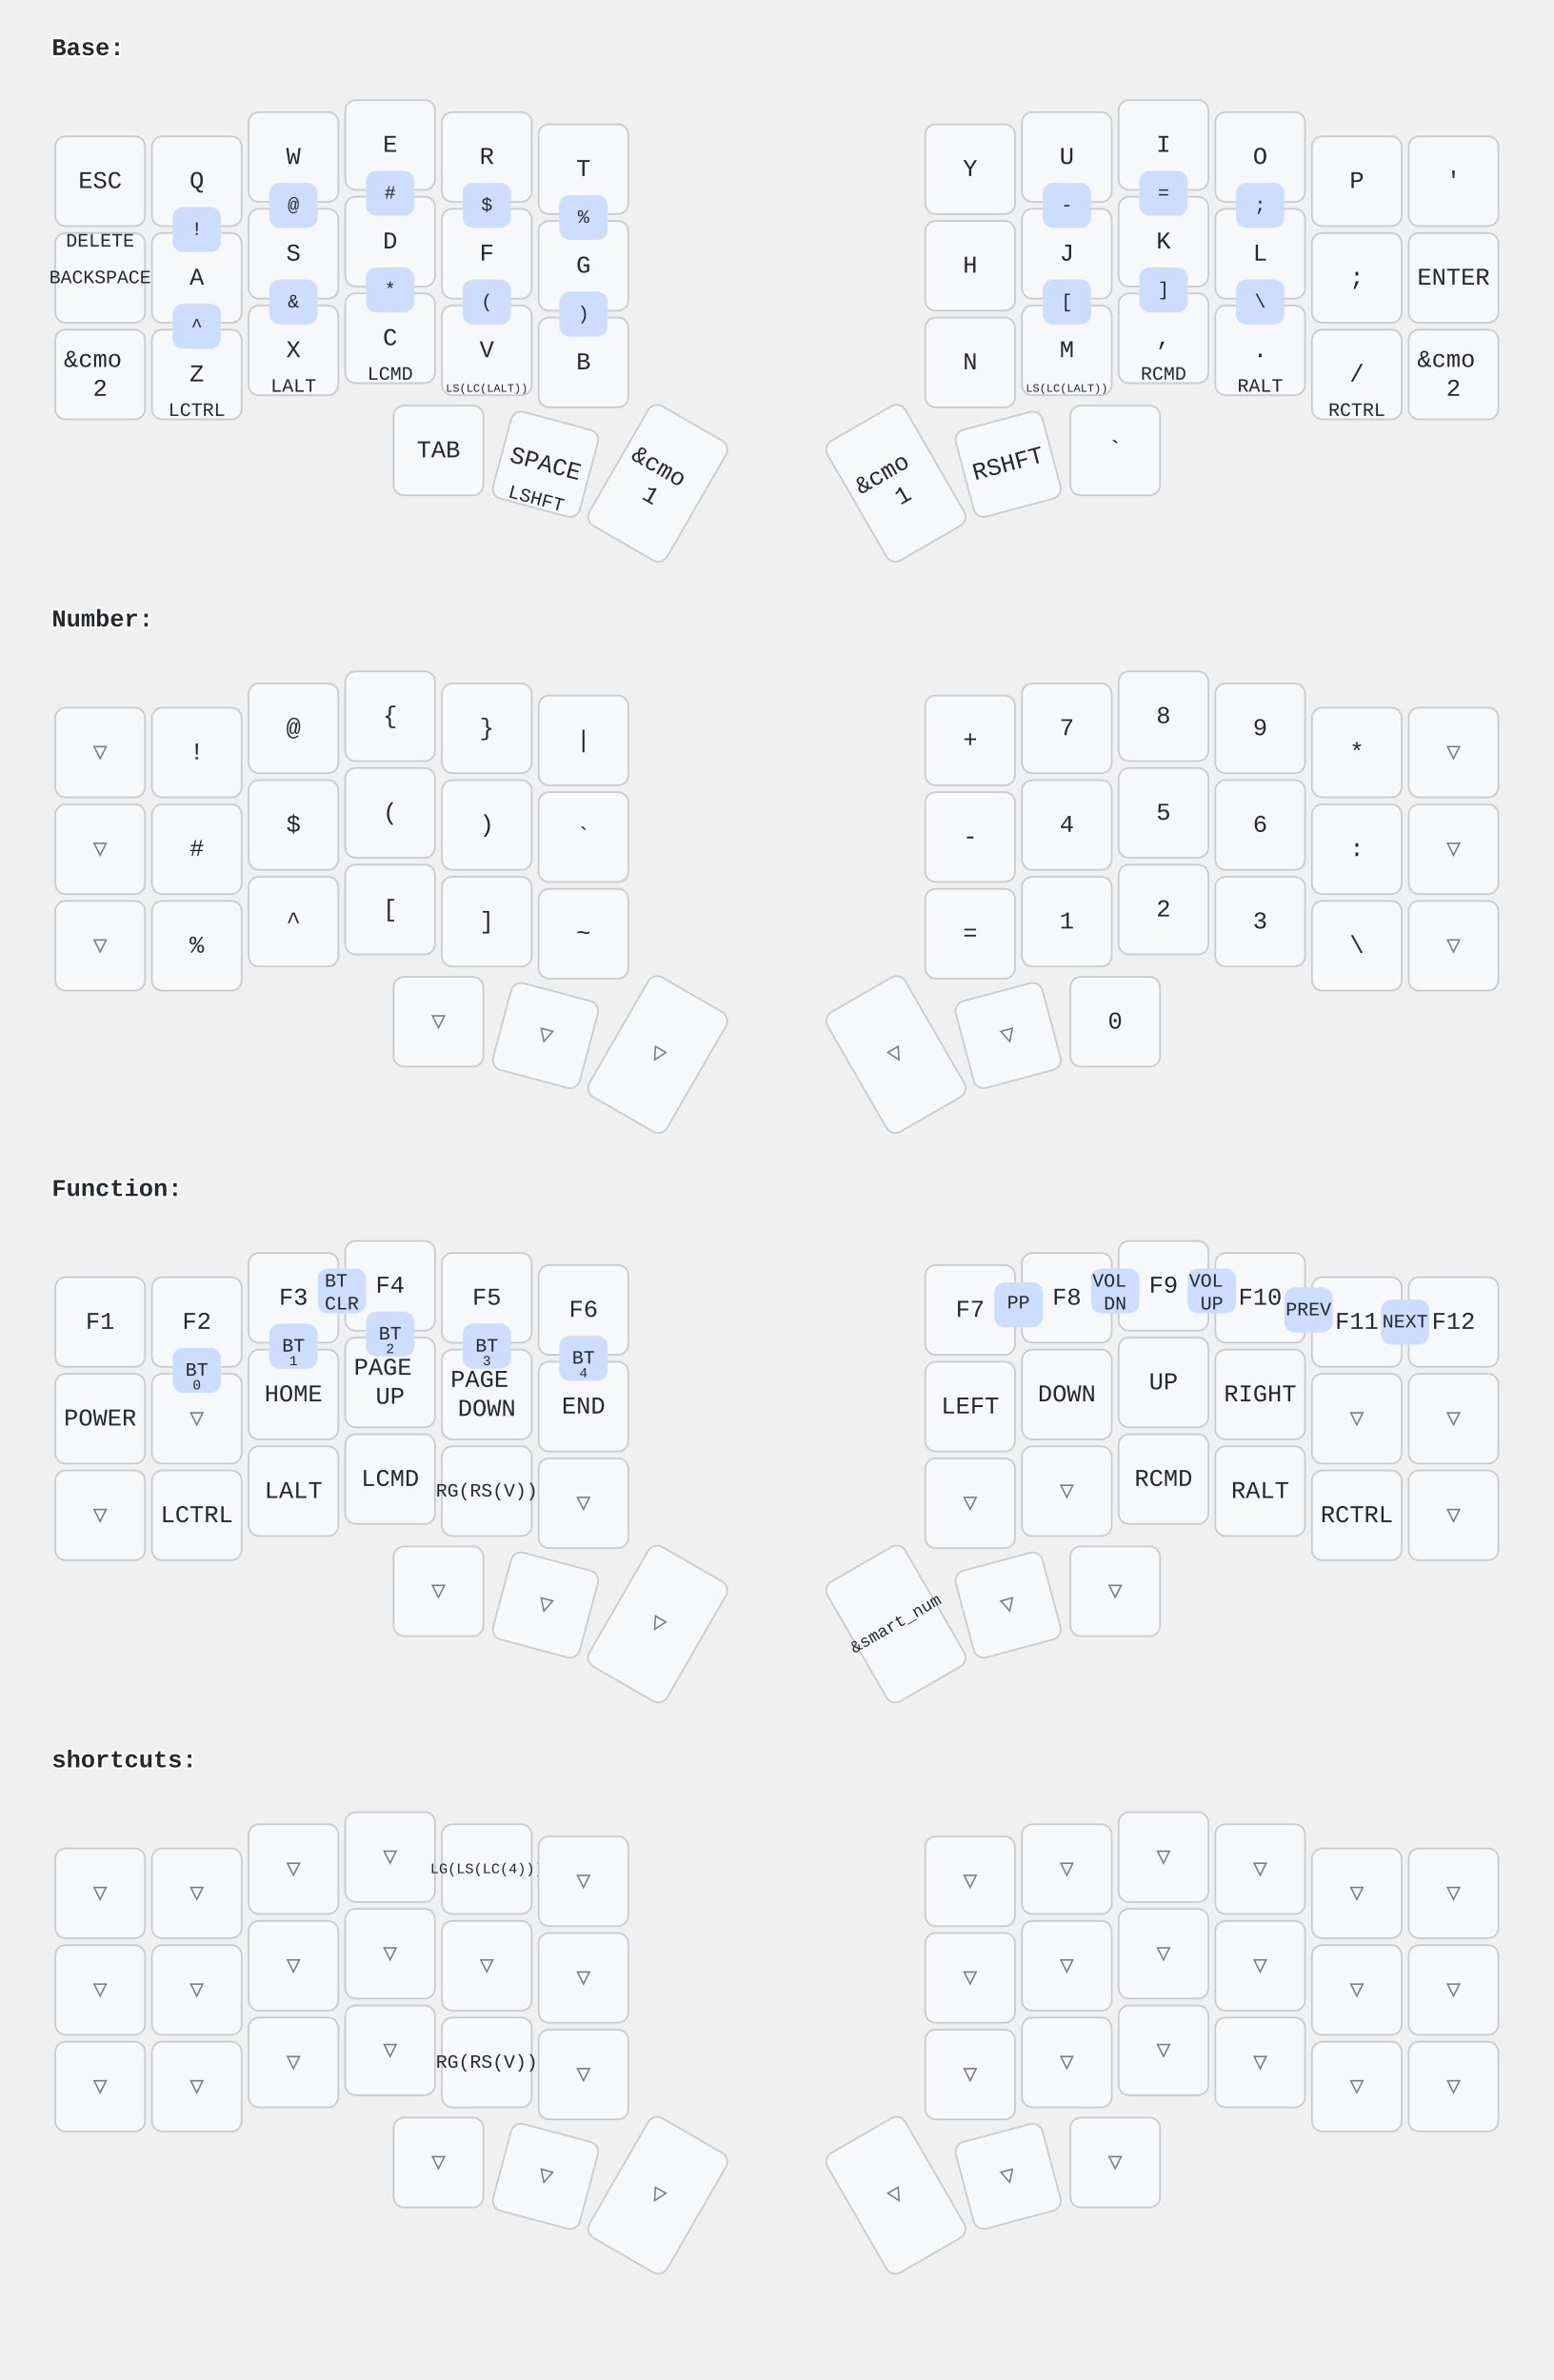
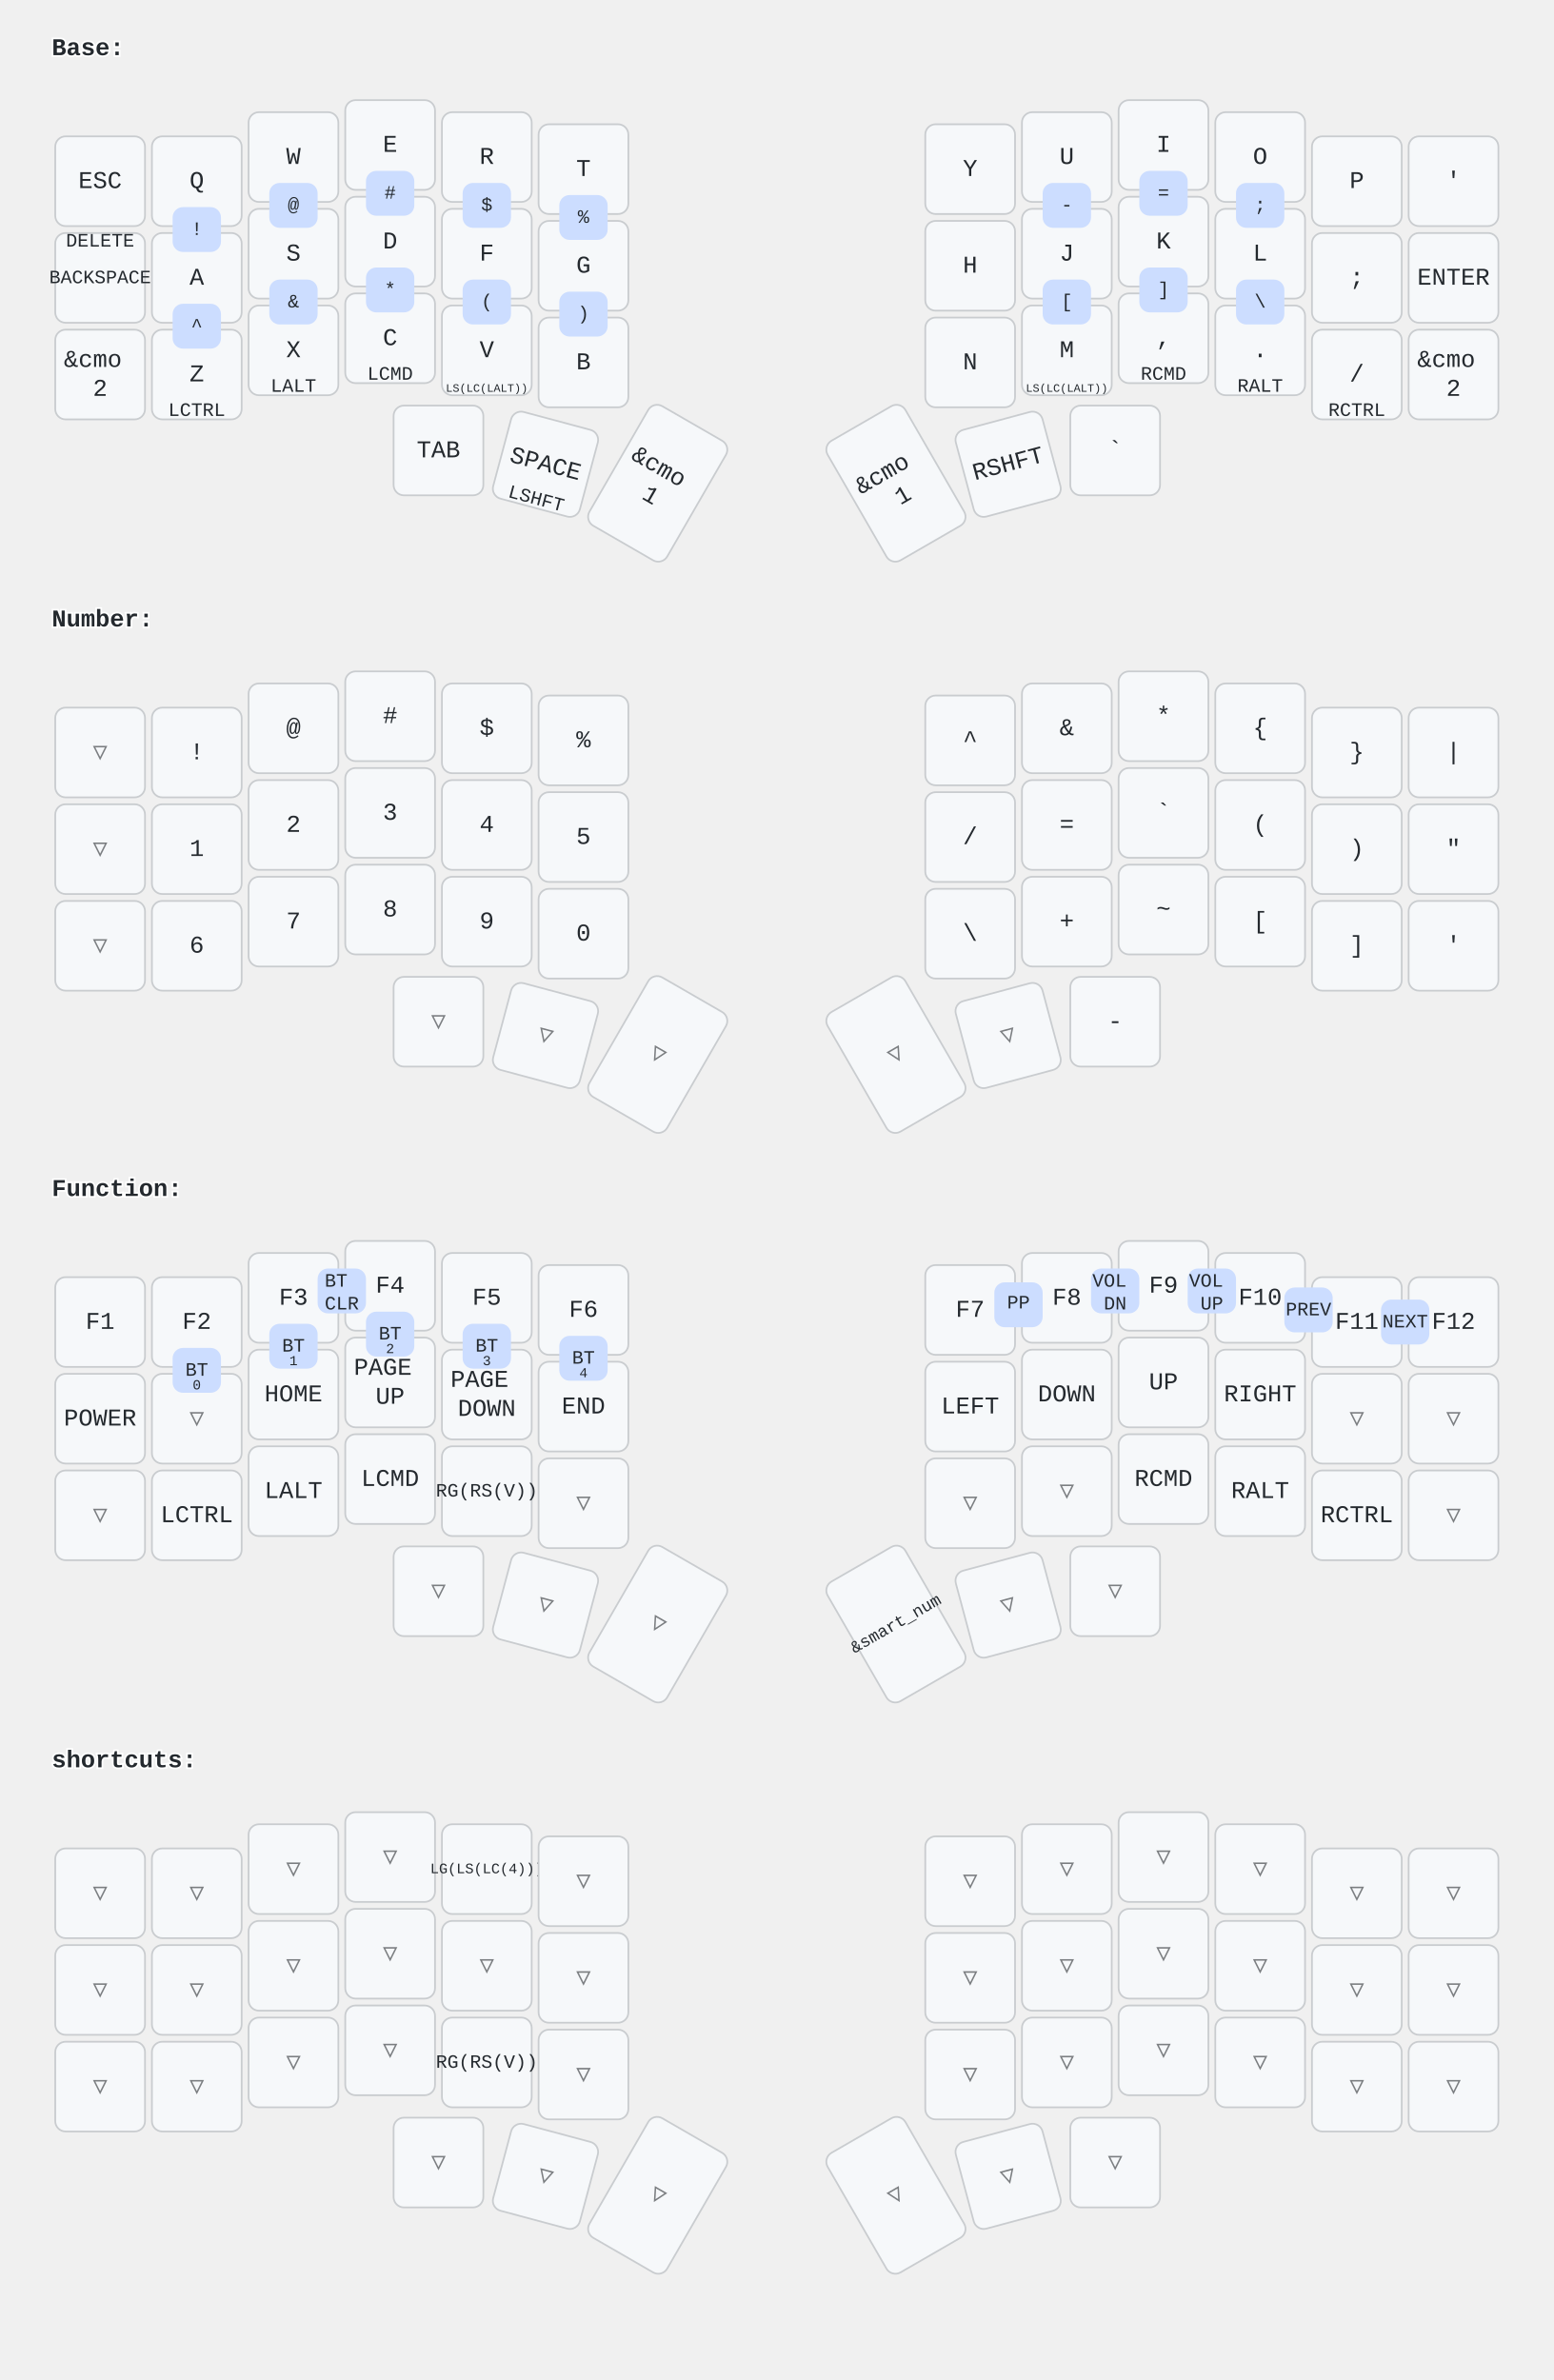
<svg xmlns="http://www.w3.org/2000/svg" width="900" height="1379" viewBox="0 0 900 1379" class="keymap">
  <style>/* inherit to force styles through use tags */
svg path {
    fill: inherit;
}

/* font and background color specifications */
svg.keymap {
    font-family: SFMono-Regular,Consolas,Liberation Mono,Menlo,monospace;
    font-size: 14px;
    font-kerning: normal;
    text-rendering: optimizeLegibility;
    fill: #24292e;
}

/* default key styling */
rect.key {
    fill: #f6f8fa;
    stroke: #c9cccf;
    stroke-width: 1;
}

/* default key side styling, only used is draw_key_sides is set */
rect.side {
    filter: brightness(90%);
}

/* color accent for combo boxes */
rect.combo, rect.combo-separate {
    fill: #cdf;
}

/* color accent for held keys */
rect.held, rect.combo.held {
    fill: #fdd;
}

/* color accent for ghost (optional) keys */
rect.ghost, rect.combo.ghost {
    stroke-dasharray: 4, 4;
    stroke-width: 2;
}

text {
    text-anchor: middle;
    dominant-baseline: middle;
}

/* styling for layer labels */
text.label {
    font-weight: bold;
    text-anchor: start;
    stroke: white;
    stroke-width: 2;
    paint-order: stroke;
}

/* styling for combo tap, and key hold/shifted label text */
text.combo, text.hold, text.shifted {
    font-size: 11px;
}

text.hold {
    text-anchor: middle;
    dominant-baseline: auto;
}

text.shifted {
    text-anchor: middle;
    dominant-baseline: hanging;
}

/* styling for hold/shifted label text in combo box */
text.combo.hold, text.combo.shifted {
    font-size: 8px;
}

/* lighter symbol for transparent keys */
text.trans {
    fill: #7b7e81;
}

/* styling for combo dendrons */
path.combo {
    stroke-width: 1;
    stroke: gray;
    fill: none;
}

/* Start Tabler Icons Cleanup */
/* cannot use height/width with glyphs */
.icon-tabler &gt; path {
    fill: inherit;
    stroke: inherit;
    stroke-width: 2;
}
/* hide tabler's default box */
.icon-tabler &gt; path[stroke="none"][fill="none"] {
    visibility: hidden;
}
/* End Tabler Icons Cleanup */
</style>
  <g transform="translate(30, 0)" class="layer-Base">
    <text x="0" y="28" class="label">Base:</text>
    <g transform="translate(0, 56)">
      <g transform="translate(28, 49)" class="key keypos-0">
        <rect rx="6" ry="6" x="-26" y="-26" width="52" height="52" class="key" />
        <text x="0" y="0" class="key tap">ESC</text>
      </g>
      <g transform="translate(84, 49)" class="key keypos-1">
        <rect rx="6" ry="6" x="-26" y="-26" width="52" height="52" class="key" />
        <text x="0" y="0" class="key tap">Q</text>
      </g>
      <g transform="translate(140, 35)" class="key keypos-2">
        <rect rx="6" ry="6" x="-26" y="-26" width="52" height="52" class="key" />
        <text x="0" y="0" class="key tap">W</text>
      </g>
      <g transform="translate(196, 28)" class="key keypos-3">
        <rect rx="6" ry="6" x="-26" y="-26" width="52" height="52" class="key" />
        <text x="0" y="0" class="key tap">E</text>
      </g>
      <g transform="translate(252, 35)" class="key keypos-4">
        <rect rx="6" ry="6" x="-26" y="-26" width="52" height="52" class="key" />
        <text x="0" y="0" class="key tap">R</text>
      </g>
      <g transform="translate(308, 42)" class="key keypos-5">
        <rect rx="6" ry="6" x="-26" y="-26" width="52" height="52" class="key" />
        <text x="0" y="0" class="key tap">T</text>
      </g>
      <g transform="translate(532, 42)" class="key keypos-6">
        <rect rx="6" ry="6" x="-26" y="-26" width="52" height="52" class="key" />
        <text x="0" y="0" class="key tap">Y</text>
      </g>
      <g transform="translate(588, 35)" class="key keypos-7">
        <rect rx="6" ry="6" x="-26" y="-26" width="52" height="52" class="key" />
        <text x="0" y="0" class="key tap">U</text>
      </g>
      <g transform="translate(644, 28)" class="key keypos-8">
        <rect rx="6" ry="6" x="-26" y="-26" width="52" height="52" class="key" />
        <text x="0" y="0" class="key tap">I</text>
      </g>
      <g transform="translate(700, 35)" class="key keypos-9">
        <rect rx="6" ry="6" x="-26" y="-26" width="52" height="52" class="key" />
        <text x="0" y="0" class="key tap">O</text>
      </g>
      <g transform="translate(756, 49)" class="key keypos-10">
        <rect rx="6" ry="6" x="-26" y="-26" width="52" height="52" class="key" />
        <text x="0" y="0" class="key tap">P</text>
      </g>
      <g transform="translate(812, 49)" class="key keypos-11">
        <rect rx="6" ry="6" x="-26" y="-26" width="52" height="52" class="key" />
        <text x="0" y="0" class="key tap">'</text>
      </g>
      <g transform="translate(28, 105)" class="key keypos-12">
        <rect rx="6" ry="6" x="-26" y="-26" width="52" height="52" class="key" />
        <text x="0" y="0" class="key tap">
          <tspan style="font-size: 78%">BACKSPACE</tspan>
        </text>
        <text x="0" y="-24" class="key shifted">DELETE</text>
      </g>
      <g transform="translate(84, 105)" class="key keypos-13">
        <rect rx="6" ry="6" x="-26" y="-26" width="52" height="52" class="key" />
        <text x="0" y="0" class="key tap">A</text>
      </g>
      <g transform="translate(140, 91)" class="key keypos-14">
        <rect rx="6" ry="6" x="-26" y="-26" width="52" height="52" class="key" />
        <text x="0" y="0" class="key tap">S</text>
      </g>
      <g transform="translate(196, 84)" class="key keypos-15">
        <rect rx="6" ry="6" x="-26" y="-26" width="52" height="52" class="key" />
        <text x="0" y="0" class="key tap">D</text>
      </g>
      <g transform="translate(252, 91)" class="key keypos-16">
        <rect rx="6" ry="6" x="-26" y="-26" width="52" height="52" class="key" />
        <text x="0" y="0" class="key tap">F</text>
      </g>
      <g transform="translate(308, 98)" class="key keypos-17">
        <rect rx="6" ry="6" x="-26" y="-26" width="52" height="52" class="key" />
        <text x="0" y="0" class="key tap">G</text>
      </g>
      <g transform="translate(532, 98)" class="key keypos-18">
        <rect rx="6" ry="6" x="-26" y="-26" width="52" height="52" class="key" />
        <text x="0" y="0" class="key tap">H</text>
      </g>
      <g transform="translate(588, 91)" class="key keypos-19">
        <rect rx="6" ry="6" x="-26" y="-26" width="52" height="52" class="key" />
        <text x="0" y="0" class="key tap">J</text>
      </g>
      <g transform="translate(644, 84)" class="key keypos-20">
        <rect rx="6" ry="6" x="-26" y="-26" width="52" height="52" class="key" />
        <text x="0" y="0" class="key tap">K</text>
      </g>
      <g transform="translate(700, 91)" class="key keypos-21">
        <rect rx="6" ry="6" x="-26" y="-26" width="52" height="52" class="key" />
        <text x="0" y="0" class="key tap">L</text>
      </g>
      <g transform="translate(756, 105)" class="key keypos-22">
        <rect rx="6" ry="6" x="-26" y="-26" width="52" height="52" class="key" />
        <text x="0" y="0" class="key tap">;</text>
      </g>
      <g transform="translate(812, 105)" class="key keypos-23">
        <rect rx="6" ry="6" x="-26" y="-26" width="52" height="52" class="key" />
        <text x="0" y="0" class="key tap">ENTER</text>
      </g>
      <g transform="translate(28, 161)" class="key keypos-24">
        <rect rx="6" ry="6" x="-26" y="-26" width="52" height="52" class="key" />
        <text x="0" y="0" class="key tap">
          <tspan x="0" dy="-0.6em">&amp;cmo</tspan>
          <tspan x="0" dy="1.2em">2</tspan>
        </text>
      </g>
      <g transform="translate(84, 161)" class="key keypos-25">
        <rect rx="6" ry="6" x="-26" y="-26" width="52" height="52" class="key" />
        <text x="0" y="0" class="key tap">Z</text>
        <text x="0" y="24" class="key hold">LCTRL</text>
      </g>
      <g transform="translate(140, 147)" class="key keypos-26">
        <rect rx="6" ry="6" x="-26" y="-26" width="52" height="52" class="key" />
        <text x="0" y="0" class="key tap">X</text>
        <text x="0" y="24" class="key hold">LALT</text>
      </g>
      <g transform="translate(196, 140)" class="key keypos-27">
        <rect rx="6" ry="6" x="-26" y="-26" width="52" height="52" class="key" />
        <text x="0" y="0" class="key tap">C</text>
        <text x="0" y="24" class="key hold">LCMD</text>
      </g>
      <g transform="translate(252, 147)" class="key keypos-28">
        <rect rx="6" ry="6" x="-26" y="-26" width="52" height="52" class="key" />
        <text x="0" y="0" class="key tap">V</text>
        <text x="0" y="24" class="key hold">
          <tspan style="font-size: 60%">LS(LC(LALT))</tspan>
        </text>
      </g>
      <g transform="translate(308, 154)" class="key keypos-29">
        <rect rx="6" ry="6" x="-26" y="-26" width="52" height="52" class="key" />
        <text x="0" y="0" class="key tap">B</text>
      </g>
      <g transform="translate(532, 154)" class="key keypos-30">
        <rect rx="6" ry="6" x="-26" y="-26" width="52" height="52" class="key" />
        <text x="0" y="0" class="key tap">N</text>
      </g>
      <g transform="translate(588, 147)" class="key keypos-31">
        <rect rx="6" ry="6" x="-26" y="-26" width="52" height="52" class="key" />
        <text x="0" y="0" class="key tap">M</text>
        <text x="0" y="24" class="key hold">
          <tspan style="font-size: 60%">LS(LC(LALT))</tspan>
        </text>
      </g>
      <g transform="translate(644, 140)" class="key keypos-32">
        <rect rx="6" ry="6" x="-26" y="-26" width="52" height="52" class="key" />
        <text x="0" y="0" class="key tap">,</text>
        <text x="0" y="24" class="key hold">RCMD</text>
      </g>
      <g transform="translate(700, 147)" class="key keypos-33">
        <rect rx="6" ry="6" x="-26" y="-26" width="52" height="52" class="key" />
        <text x="0" y="0" class="key tap">.</text>
        <text x="0" y="24" class="key hold">RALT</text>
      </g>
      <g transform="translate(756, 161)" class="key keypos-34">
        <rect rx="6" ry="6" x="-26" y="-26" width="52" height="52" class="key" />
        <text x="0" y="0" class="key tap">/</text>
        <text x="0" y="24" class="key hold">RCTRL</text>
      </g>
      <g transform="translate(812, 161)" class="key keypos-35">
        <rect rx="6" ry="6" x="-26" y="-26" width="52" height="52" class="key" />
        <text x="0" y="0" class="key tap">
          <tspan x="0" dy="-0.6em">&amp;cmo</tspan>
          <tspan x="0" dy="1.2em">2</tspan>
        </text>
      </g>
      <g transform="translate(224, 205)" class="key keypos-36">
        <rect rx="6" ry="6" x="-26" y="-26" width="52" height="52" class="key" />
        <text x="0" y="0" class="key tap">TAB</text>
      </g>
      <g transform="translate(286, 213) rotate(15.0)" class="key keypos-37">
        <rect rx="6" ry="6" x="-26" y="-26" width="52" height="52" class="key" />
        <text x="0" y="0" class="key tap">SPACE</text>
        <text x="0" y="24" class="key hold">LSHFT</text>
      </g>
      <g transform="translate(351, 224) rotate(30.0)" class="key keypos-38">
        <rect rx="6" ry="6" x="-26" y="-40" width="52" height="80" class="key" />
        <text x="0" y="0" class="key tap">
          <tspan x="0" dy="-0.6em">&amp;cmo</tspan>
          <tspan x="0" dy="1.2em">1</tspan>
        </text>
      </g>
      <g transform="translate(489, 224) rotate(-30.0)" class="key keypos-39">
        <rect rx="6" ry="6" x="-26" y="-40" width="52" height="80" class="key" />
        <text x="0" y="0" class="key tap">
          <tspan x="0" dy="-0.6em">&amp;cmo</tspan>
          <tspan x="0" dy="1.2em">1</tspan>
        </text>
      </g>
      <g transform="translate(554, 213) rotate(-15.0)" class="key keypos-40">
        <rect rx="6" ry="6" x="-26" y="-26" width="52" height="52" class="key" />
        <text x="0" y="0" class="key tap">RSHFT</text>
      </g>
      <g transform="translate(616, 205)" class="key keypos-41">
        <rect rx="6" ry="6" x="-26" y="-26" width="52" height="52" class="key" />
        <text x="0" y="0" class="key tap">`</text>
      </g>
      <g class="combo combopos-0">
        <rect rx="6" ry="6" x="70" y="64" width="28" height="26" class="combo" />
        <text x="84" y="77" class="combo tap">!</text>
      </g>
      <g class="combo combopos-1">
        <rect rx="6" ry="6" x="126" y="50" width="28" height="26" class="combo" />
        <text x="140" y="63" class="combo tap">@</text>
      </g>
      <g class="combo combopos-2">
        <rect rx="6" ry="6" x="182" y="43" width="28" height="26" class="combo" />
        <text x="196" y="56" class="combo tap">#</text>
      </g>
      <g class="combo combopos-3">
        <rect rx="6" ry="6" x="238" y="50" width="28" height="26" class="combo" />
        <text x="252" y="63" class="combo tap">$</text>
      </g>
      <g class="combo combopos-4">
        <rect rx="6" ry="6" x="294" y="57" width="28" height="26" class="combo" />
        <text x="308" y="70" class="combo tap">%</text>
      </g>
      <g class="combo combopos-5">
        <rect rx="6" ry="6" x="70" y="120" width="28" height="26" class="combo" />
        <text x="84" y="133" class="combo tap">^</text>
      </g>
      <g class="combo combopos-6">
        <rect rx="6" ry="6" x="126" y="106" width="28" height="26" class="combo" />
        <text x="140" y="119" class="combo tap">&amp;</text>
      </g>
      <g class="combo combopos-7">
        <rect rx="6" ry="6" x="182" y="99" width="28" height="26" class="combo" />
        <text x="196" y="112" class="combo tap">*</text>
      </g>
      <g class="combo combopos-8">
        <rect rx="6" ry="6" x="238" y="106" width="28" height="26" class="combo" />
        <text x="252" y="119" class="combo tap">(</text>
      </g>
      <g class="combo combopos-9">
        <rect rx="6" ry="6" x="294" y="113" width="28" height="26" class="combo" />
        <text x="308" y="126" class="combo tap">)</text>
      </g>
      <g class="combo combopos-10">
        <rect rx="6" ry="6" x="574" y="50" width="28" height="26" class="combo" />
        <text x="588" y="63" class="combo tap">-</text>
      </g>
      <g class="combo combopos-11">
        <rect rx="6" ry="6" x="630" y="43" width="28" height="26" class="combo" />
        <text x="644" y="56" class="combo tap">=</text>
      </g>
      <g class="combo combopos-12">
        <rect rx="6" ry="6" x="686" y="50" width="28" height="26" class="combo" />
        <text x="700" y="63" class="combo tap">;</text>
      </g>
      <g class="combo combopos-13">
        <rect rx="6" ry="6" x="574" y="106" width="28" height="26" class="combo" />
        <text x="588" y="119" class="combo tap">[</text>
      </g>
      <g class="combo combopos-14">
        <rect rx="6" ry="6" x="630" y="99" width="28" height="26" class="combo" />
        <text x="644" y="112" class="combo tap">]</text>
      </g>
      <g class="combo combopos-15">
        <rect rx="6" ry="6" x="686" y="106" width="28" height="26" class="combo" />
        <text x="700" y="119" class="combo tap">\</text>
      </g>
    </g>
  </g>
  <g transform="translate(30, 331)" class="layer-Number">
    <text x="0" y="28" class="label">Number:</text>
    <g transform="translate(0, 56)">
      <g transform="translate(28, 49)" class="key trans keypos-0">
        <rect rx="6" ry="6" x="-26" y="-26" width="52" height="52" class="key trans" />
        <text x="0" y="0" class="key trans tap">▽</text>
      </g>
      <g transform="translate(84, 49)" class="key keypos-1">
        <rect rx="6" ry="6" x="-26" y="-26" width="52" height="52" class="key" />
        <text x="0" y="0" class="key tap">!</text>
      </g>
      <g transform="translate(140, 35)" class="key keypos-2">
        <rect rx="6" ry="6" x="-26" y="-26" width="52" height="52" class="key" />
        <text x="0" y="0" class="key tap">@</text>
      </g>
      <g transform="translate(196, 28)" class="key keypos-3">
        <rect rx="6" ry="6" x="-26" y="-26" width="52" height="52" class="key" />
+         <text x="0" y="0" class="key tap">#</text>
+       </g>
+       <g transform="translate(252, 35)" class="key keypos-4">
+         <rect rx="6" ry="6" x="-26" y="-26" width="52" height="52" class="key" />
+         <text x="0" y="0" class="key tap">$</text>
+       </g>
+       <g transform="translate(308, 42)" class="key keypos-5">
+         <rect rx="6" ry="6" x="-26" y="-26" width="52" height="52" class="key" />
+         <text x="0" y="0" class="key tap">%</text>
+       </g>
+       <g transform="translate(532, 42)" class="key keypos-6">
+         <rect rx="6" ry="6" x="-26" y="-26" width="52" height="52" class="key" />
+         <text x="0" y="0" class="key tap">^</text>
+       </g>
+       <g transform="translate(588, 35)" class="key keypos-7">
+         <rect rx="6" ry="6" x="-26" y="-26" width="52" height="52" class="key" />
+         <text x="0" y="0" class="key tap">&amp;</text>
+       </g>
+       <g transform="translate(644, 28)" class="key keypos-8">
+         <rect rx="6" ry="6" x="-26" y="-26" width="52" height="52" class="key" />
+         <text x="0" y="0" class="key tap">*</text>
+       </g>
+       <g transform="translate(700, 35)" class="key keypos-9">
+         <rect rx="6" ry="6" x="-26" y="-26" width="52" height="52" class="key" />
        <text x="0" y="0" class="key tap">{</text>
      </g>
-       <g transform="translate(252, 35)" class="key keypos-4">
+       <g transform="translate(756, 49)" class="key keypos-10">
        <rect rx="6" ry="6" x="-26" y="-26" width="52" height="52" class="key" />
        <text x="0" y="0" class="key tap">}</text>
      </g>
-       <g transform="translate(308, 42)" class="key keypos-5">
+       <g transform="translate(812, 49)" class="key keypos-11">
        <rect rx="6" ry="6" x="-26" y="-26" width="52" height="52" class="key" />
        <text x="0" y="0" class="key tap">|</text>
      </g>
-       <g transform="translate(532, 42)" class="key keypos-6">
+       <g transform="translate(28, 105)" class="key trans keypos-12">
+         <rect rx="6" ry="6" x="-26" y="-26" width="52" height="52" class="key trans" />
+         <text x="0" y="0" class="key trans tap">▽</text>
+       </g>
+       <g transform="translate(84, 105)" class="key keypos-13">
+         <rect rx="6" ry="6" x="-26" y="-26" width="52" height="52" class="key" />
+         <text x="0" y="0" class="key tap">1</text>
+       </g>
+       <g transform="translate(140, 91)" class="key keypos-14">
+         <rect rx="6" ry="6" x="-26" y="-26" width="52" height="52" class="key" />
+         <text x="0" y="0" class="key tap">2</text>
+       </g>
+       <g transform="translate(196, 84)" class="key keypos-15">
+         <rect rx="6" ry="6" x="-26" y="-26" width="52" height="52" class="key" />
+         <text x="0" y="0" class="key tap">3</text>
+       </g>
+       <g transform="translate(252, 91)" class="key keypos-16">
+         <rect rx="6" ry="6" x="-26" y="-26" width="52" height="52" class="key" />
+         <text x="0" y="0" class="key tap">4</text>
+       </g>
+       <g transform="translate(308, 98)" class="key keypos-17">
+         <rect rx="6" ry="6" x="-26" y="-26" width="52" height="52" class="key" />
+         <text x="0" y="0" class="key tap">5</text>
+       </g>
+       <g transform="translate(532, 98)" class="key keypos-18">
+         <rect rx="6" ry="6" x="-26" y="-26" width="52" height="52" class="key" />
+         <text x="0" y="0" class="key tap">/</text>
+       </g>
+       <g transform="translate(588, 91)" class="key keypos-19">
+         <rect rx="6" ry="6" x="-26" y="-26" width="52" height="52" class="key" />
+         <text x="0" y="0" class="key tap">=</text>
+       </g>
+       <g transform="translate(644, 84)" class="key keypos-20">
+         <rect rx="6" ry="6" x="-26" y="-26" width="52" height="52" class="key" />
+         <text x="0" y="0" class="key tap">`</text>
+       </g>
+       <g transform="translate(700, 91)" class="key keypos-21">
+         <rect rx="6" ry="6" x="-26" y="-26" width="52" height="52" class="key" />
+         <text x="0" y="0" class="key tap">(</text>
+       </g>
+       <g transform="translate(756, 105)" class="key keypos-22">
+         <rect rx="6" ry="6" x="-26" y="-26" width="52" height="52" class="key" />
+         <text x="0" y="0" class="key tap">)</text>
+       </g>
+       <g transform="translate(812, 105)" class="key keypos-23">
+         <rect rx="6" ry="6" x="-26" y="-26" width="52" height="52" class="key" />
+         <text x="0" y="0" class="key tap">"</text>
+       </g>
+       <g transform="translate(28, 161)" class="key trans keypos-24">
+         <rect rx="6" ry="6" x="-26" y="-26" width="52" height="52" class="key trans" />
+         <text x="0" y="0" class="key trans tap">▽</text>
+       </g>
+       <g transform="translate(84, 161)" class="key keypos-25">
+         <rect rx="6" ry="6" x="-26" y="-26" width="52" height="52" class="key" />
+         <text x="0" y="0" class="key tap">6</text>
+       </g>
+       <g transform="translate(140, 147)" class="key keypos-26">
+         <rect rx="6" ry="6" x="-26" y="-26" width="52" height="52" class="key" />
+         <text x="0" y="0" class="key tap">7</text>
+       </g>
+       <g transform="translate(196, 140)" class="key keypos-27">
+         <rect rx="6" ry="6" x="-26" y="-26" width="52" height="52" class="key" />
+         <text x="0" y="0" class="key tap">8</text>
+       </g>
+       <g transform="translate(252, 147)" class="key keypos-28">
+         <rect rx="6" ry="6" x="-26" y="-26" width="52" height="52" class="key" />
+         <text x="0" y="0" class="key tap">9</text>
+       </g>
+       <g transform="translate(308, 154)" class="key keypos-29">
+         <rect rx="6" ry="6" x="-26" y="-26" width="52" height="52" class="key" />
+         <text x="0" y="0" class="key tap">0</text>
+       </g>
+       <g transform="translate(532, 154)" class="key keypos-30">
+         <rect rx="6" ry="6" x="-26" y="-26" width="52" height="52" class="key" />
+         <text x="0" y="0" class="key tap">\</text>
+       </g>
+       <g transform="translate(588, 147)" class="key keypos-31">
        <rect rx="6" ry="6" x="-26" y="-26" width="52" height="52" class="key" />
        <text x="0" y="0" class="key tap">+</text>
      </g>
-       <g transform="translate(588, 35)" class="key keypos-7">
-         <rect rx="6" ry="6" x="-26" y="-26" width="52" height="52" class="key" />
-         <text x="0" y="0" class="key tap">7</text>
-       </g>
-       <g transform="translate(644, 28)" class="key keypos-8">
-         <rect rx="6" ry="6" x="-26" y="-26" width="52" height="52" class="key" />
-         <text x="0" y="0" class="key tap">8</text>
-       </g>
-       <g transform="translate(700, 35)" class="key keypos-9">
-         <rect rx="6" ry="6" x="-26" y="-26" width="52" height="52" class="key" />
-         <text x="0" y="0" class="key tap">9</text>
-       </g>
-       <g transform="translate(756, 49)" class="key keypos-10">
-         <rect rx="6" ry="6" x="-26" y="-26" width="52" height="52" class="key" />
-         <text x="0" y="0" class="key tap">*</text>
-       </g>
-       <g transform="translate(812, 49)" class="key trans keypos-11">
-         <rect rx="6" ry="6" x="-26" y="-26" width="52" height="52" class="key trans" />
-         <text x="0" y="0" class="key trans tap">▽</text>
-       </g>
-       <g transform="translate(28, 105)" class="key trans keypos-12">
-         <rect rx="6" ry="6" x="-26" y="-26" width="52" height="52" class="key trans" />
-         <text x="0" y="0" class="key trans tap">▽</text>
-       </g>
-       <g transform="translate(84, 105)" class="key keypos-13">
-         <rect rx="6" ry="6" x="-26" y="-26" width="52" height="52" class="key" />
-         <text x="0" y="0" class="key tap">#</text>
-       </g>
-       <g transform="translate(140, 91)" class="key keypos-14">
-         <rect rx="6" ry="6" x="-26" y="-26" width="52" height="52" class="key" />
-         <text x="0" y="0" class="key tap">$</text>
-       </g>
-       <g transform="translate(196, 84)" class="key keypos-15">
-         <rect rx="6" ry="6" x="-26" y="-26" width="52" height="52" class="key" />
-         <text x="0" y="0" class="key tap">(</text>
-       </g>
-       <g transform="translate(252, 91)" class="key keypos-16">
-         <rect rx="6" ry="6" x="-26" y="-26" width="52" height="52" class="key" />
-         <text x="0" y="0" class="key tap">)</text>
-       </g>
-       <g transform="translate(308, 98)" class="key keypos-17">
-         <rect rx="6" ry="6" x="-26" y="-26" width="52" height="52" class="key" />
-         <text x="0" y="0" class="key tap">`</text>
-       </g>
-       <g transform="translate(532, 98)" class="key keypos-18">
-         <rect rx="6" ry="6" x="-26" y="-26" width="52" height="52" class="key" />
-         <text x="0" y="0" class="key tap">-</text>
-       </g>
-       <g transform="translate(588, 91)" class="key keypos-19">
-         <rect rx="6" ry="6" x="-26" y="-26" width="52" height="52" class="key" />
-         <text x="0" y="0" class="key tap">4</text>
-       </g>
-       <g transform="translate(644, 84)" class="key keypos-20">
-         <rect rx="6" ry="6" x="-26" y="-26" width="52" height="52" class="key" />
-         <text x="0" y="0" class="key tap">5</text>
-       </g>
-       <g transform="translate(700, 91)" class="key keypos-21">
-         <rect rx="6" ry="6" x="-26" y="-26" width="52" height="52" class="key" />
-         <text x="0" y="0" class="key tap">6</text>
-       </g>
-       <g transform="translate(756, 105)" class="key keypos-22">
-         <rect rx="6" ry="6" x="-26" y="-26" width="52" height="52" class="key" />
-         <text x="0" y="0" class="key tap">:</text>
-       </g>
-       <g transform="translate(812, 105)" class="key trans keypos-23">
-         <rect rx="6" ry="6" x="-26" y="-26" width="52" height="52" class="key trans" />
-         <text x="0" y="0" class="key trans tap">▽</text>
-       </g>
-       <g transform="translate(28, 161)" class="key trans keypos-24">
-         <rect rx="6" ry="6" x="-26" y="-26" width="52" height="52" class="key trans" />
-         <text x="0" y="0" class="key trans tap">▽</text>
-       </g>
-       <g transform="translate(84, 161)" class="key keypos-25">
-         <rect rx="6" ry="6" x="-26" y="-26" width="52" height="52" class="key" />
-         <text x="0" y="0" class="key tap">%</text>
-       </g>
-       <g transform="translate(140, 147)" class="key keypos-26">
-         <rect rx="6" ry="6" x="-26" y="-26" width="52" height="52" class="key" />
-         <text x="0" y="0" class="key tap">^</text>
-       </g>
-       <g transform="translate(196, 140)" class="key keypos-27">
+       <g transform="translate(644, 140)" class="key keypos-32">
+         <rect rx="6" ry="6" x="-26" y="-26" width="52" height="52" class="key" />
+         <text x="0" y="0" class="key tap">~</text>
+       </g>
+       <g transform="translate(700, 147)" class="key keypos-33">
        <rect rx="6" ry="6" x="-26" y="-26" width="52" height="52" class="key" />
        <text x="0" y="0" class="key tap">[</text>
      </g>
-       <g transform="translate(252, 147)" class="key keypos-28">
+       <g transform="translate(756, 161)" class="key keypos-34">
        <rect rx="6" ry="6" x="-26" y="-26" width="52" height="52" class="key" />
        <text x="0" y="0" class="key tap">]</text>
      </g>
-       <g transform="translate(308, 154)" class="key keypos-29">
-         <rect rx="6" ry="6" x="-26" y="-26" width="52" height="52" class="key" />
-         <text x="0" y="0" class="key tap">~</text>
-       </g>
-       <g transform="translate(532, 154)" class="key keypos-30">
-         <rect rx="6" ry="6" x="-26" y="-26" width="52" height="52" class="key" />
-         <text x="0" y="0" class="key tap">=</text>
-       </g>
-       <g transform="translate(588, 147)" class="key keypos-31">
-         <rect rx="6" ry="6" x="-26" y="-26" width="52" height="52" class="key" />
-         <text x="0" y="0" class="key tap">1</text>
-       </g>
-       <g transform="translate(644, 140)" class="key keypos-32">
-         <rect rx="6" ry="6" x="-26" y="-26" width="52" height="52" class="key" />
-         <text x="0" y="0" class="key tap">2</text>
-       </g>
-       <g transform="translate(700, 147)" class="key keypos-33">
-         <rect rx="6" ry="6" x="-26" y="-26" width="52" height="52" class="key" />
-         <text x="0" y="0" class="key tap">3</text>
-       </g>
-       <g transform="translate(756, 161)" class="key keypos-34">
-         <rect rx="6" ry="6" x="-26" y="-26" width="52" height="52" class="key" />
-         <text x="0" y="0" class="key tap">\</text>
-       </g>
-       <g transform="translate(812, 161)" class="key trans keypos-35">
-         <rect rx="6" ry="6" x="-26" y="-26" width="52" height="52" class="key trans" />
-         <text x="0" y="0" class="key trans tap">▽</text>
+       <g transform="translate(812, 161)" class="key keypos-35">
+         <rect rx="6" ry="6" x="-26" y="-26" width="52" height="52" class="key" />
+         <text x="0" y="0" class="key tap">'</text>
      </g>
      <g transform="translate(224, 205)" class="key trans keypos-36">
        <rect rx="6" ry="6" x="-26" y="-26" width="52" height="52" class="key trans" />
        <text x="0" y="0" class="key trans tap">▽</text>
      </g>
      <g transform="translate(286, 213) rotate(15.0)" class="key trans keypos-37">
        <rect rx="6" ry="6" x="-26" y="-26" width="52" height="52" class="key trans" />
        <text x="0" y="0" class="key trans tap">▽</text>
      </g>
      <g transform="translate(351, 224) rotate(30.0)" class="key trans keypos-38">
        <rect rx="6" ry="6" x="-26" y="-40" width="52" height="80" class="key trans" />
        <text x="0" y="0" class="key trans tap">▽</text>
      </g>
      <g transform="translate(489, 224) rotate(-30.0)" class="key trans keypos-39">
        <rect rx="6" ry="6" x="-26" y="-40" width="52" height="80" class="key trans" />
        <text x="0" y="0" class="key trans tap">▽</text>
      </g>
      <g transform="translate(554, 213) rotate(-15.0)" class="key trans keypos-40">
        <rect rx="6" ry="6" x="-26" y="-26" width="52" height="52" class="key trans" />
        <text x="0" y="0" class="key trans tap">▽</text>
      </g>
      <g transform="translate(616, 205)" class="key keypos-41">
        <rect rx="6" ry="6" x="-26" y="-26" width="52" height="52" class="key" />
-         <text x="0" y="0" class="key tap">0</text>
+         <text x="0" y="0" class="key tap">-</text>
      </g>
    </g>
  </g>
  <g transform="translate(30, 661)" class="layer-Function">
    <text x="0" y="28" class="label">Function:</text>
    <g transform="translate(0, 56)">
      <g transform="translate(28, 49)" class="key keypos-0">
        <rect rx="6" ry="6" x="-26" y="-26" width="52" height="52" class="key" />
        <text x="0" y="0" class="key tap">F1</text>
      </g>
      <g transform="translate(84, 49)" class="key keypos-1">
        <rect rx="6" ry="6" x="-26" y="-26" width="52" height="52" class="key" />
        <text x="0" y="0" class="key tap">F2</text>
      </g>
      <g transform="translate(140, 35)" class="key keypos-2">
        <rect rx="6" ry="6" x="-26" y="-26" width="52" height="52" class="key" />
        <text x="0" y="0" class="key tap">F3</text>
      </g>
      <g transform="translate(196, 28)" class="key keypos-3">
        <rect rx="6" ry="6" x="-26" y="-26" width="52" height="52" class="key" />
        <text x="0" y="0" class="key tap">F4</text>
      </g>
      <g transform="translate(252, 35)" class="key keypos-4">
        <rect rx="6" ry="6" x="-26" y="-26" width="52" height="52" class="key" />
        <text x="0" y="0" class="key tap">F5</text>
      </g>
      <g transform="translate(308, 42)" class="key keypos-5">
        <rect rx="6" ry="6" x="-26" y="-26" width="52" height="52" class="key" />
        <text x="0" y="0" class="key tap">F6</text>
      </g>
      <g transform="translate(532, 42)" class="key keypos-6">
        <rect rx="6" ry="6" x="-26" y="-26" width="52" height="52" class="key" />
        <text x="0" y="0" class="key tap">F7</text>
      </g>
      <g transform="translate(588, 35)" class="key keypos-7">
        <rect rx="6" ry="6" x="-26" y="-26" width="52" height="52" class="key" />
        <text x="0" y="0" class="key tap">F8</text>
      </g>
      <g transform="translate(644, 28)" class="key keypos-8">
        <rect rx="6" ry="6" x="-26" y="-26" width="52" height="52" class="key" />
        <text x="0" y="0" class="key tap">F9</text>
      </g>
      <g transform="translate(700, 35)" class="key keypos-9">
        <rect rx="6" ry="6" x="-26" y="-26" width="52" height="52" class="key" />
        <text x="0" y="0" class="key tap">F10</text>
      </g>
      <g transform="translate(756, 49)" class="key keypos-10">
        <rect rx="6" ry="6" x="-26" y="-26" width="52" height="52" class="key" />
        <text x="0" y="0" class="key tap">F11</text>
      </g>
      <g transform="translate(812, 49)" class="key keypos-11">
        <rect rx="6" ry="6" x="-26" y="-26" width="52" height="52" class="key" />
        <text x="0" y="0" class="key tap">F12</text>
      </g>
      <g transform="translate(28, 105)" class="key keypos-12">
        <rect rx="6" ry="6" x="-26" y="-26" width="52" height="52" class="key" />
        <text x="0" y="0" class="key tap">POWER</text>
      </g>
      <g transform="translate(84, 105)" class="key trans keypos-13">
        <rect rx="6" ry="6" x="-26" y="-26" width="52" height="52" class="key trans" />
        <text x="0" y="0" class="key trans tap">▽</text>
      </g>
      <g transform="translate(140, 91)" class="key keypos-14">
        <rect rx="6" ry="6" x="-26" y="-26" width="52" height="52" class="key" />
        <text x="0" y="0" class="key tap">HOME</text>
      </g>
      <g transform="translate(196, 84)" class="key keypos-15">
        <rect rx="6" ry="6" x="-26" y="-26" width="52" height="52" class="key" />
        <text x="0" y="0" class="key tap">
          <tspan x="0" dy="-0.6em">PAGE</tspan>
          <tspan x="0" dy="1.2em">UP</tspan>
        </text>
      </g>
      <g transform="translate(252, 91)" class="key keypos-16">
        <rect rx="6" ry="6" x="-26" y="-26" width="52" height="52" class="key" />
        <text x="0" y="0" class="key tap">
          <tspan x="0" dy="-0.6em">PAGE</tspan>
          <tspan x="0" dy="1.2em">DOWN</tspan>
        </text>
      </g>
      <g transform="translate(308, 98)" class="key keypos-17">
        <rect rx="6" ry="6" x="-26" y="-26" width="52" height="52" class="key" />
        <text x="0" y="0" class="key tap">END</text>
      </g>
      <g transform="translate(532, 98)" class="key keypos-18">
        <rect rx="6" ry="6" x="-26" y="-26" width="52" height="52" class="key" />
        <text x="0" y="0" class="key tap">LEFT</text>
      </g>
      <g transform="translate(588, 91)" class="key keypos-19">
        <rect rx="6" ry="6" x="-26" y="-26" width="52" height="52" class="key" />
        <text x="0" y="0" class="key tap">DOWN</text>
      </g>
      <g transform="translate(644, 84)" class="key keypos-20">
        <rect rx="6" ry="6" x="-26" y="-26" width="52" height="52" class="key" />
        <text x="0" y="0" class="key tap">UP</text>
      </g>
      <g transform="translate(700, 91)" class="key keypos-21">
        <rect rx="6" ry="6" x="-26" y="-26" width="52" height="52" class="key" />
        <text x="0" y="0" class="key tap">RIGHT</text>
      </g>
      <g transform="translate(756, 105)" class="key trans keypos-22">
        <rect rx="6" ry="6" x="-26" y="-26" width="52" height="52" class="key trans" />
        <text x="0" y="0" class="key trans tap">▽</text>
      </g>
      <g transform="translate(812, 105)" class="key trans keypos-23">
        <rect rx="6" ry="6" x="-26" y="-26" width="52" height="52" class="key trans" />
        <text x="0" y="0" class="key trans tap">▽</text>
      </g>
      <g transform="translate(28, 161)" class="key trans keypos-24">
        <rect rx="6" ry="6" x="-26" y="-26" width="52" height="52" class="key trans" />
        <text x="0" y="0" class="key trans tap">▽</text>
      </g>
      <g transform="translate(84, 161)" class="key keypos-25">
        <rect rx="6" ry="6" x="-26" y="-26" width="52" height="52" class="key" />
        <text x="0" y="0" class="key tap">LCTRL</text>
      </g>
      <g transform="translate(140, 147)" class="key keypos-26">
        <rect rx="6" ry="6" x="-26" y="-26" width="52" height="52" class="key" />
        <text x="0" y="0" class="key tap">LALT</text>
      </g>
      <g transform="translate(196, 140)" class="key keypos-27">
        <rect rx="6" ry="6" x="-26" y="-26" width="52" height="52" class="key" />
        <text x="0" y="0" class="key tap">LCMD</text>
      </g>
      <g transform="translate(252, 147)" class="key keypos-28">
        <rect rx="6" ry="6" x="-26" y="-26" width="52" height="52" class="key" />
        <text x="0" y="0" class="key tap">
          <tspan style="font-size: 78%">RG(RS(V))</tspan>
        </text>
      </g>
      <g transform="translate(308, 154)" class="key trans keypos-29">
        <rect rx="6" ry="6" x="-26" y="-26" width="52" height="52" class="key trans" />
        <text x="0" y="0" class="key trans tap">▽</text>
      </g>
      <g transform="translate(532, 154)" class="key trans keypos-30">
        <rect rx="6" ry="6" x="-26" y="-26" width="52" height="52" class="key trans" />
        <text x="0" y="0" class="key trans tap">▽</text>
      </g>
      <g transform="translate(588, 147)" class="key trans keypos-31">
        <rect rx="6" ry="6" x="-26" y="-26" width="52" height="52" class="key trans" />
        <text x="0" y="0" class="key trans tap">▽</text>
      </g>
      <g transform="translate(644, 140)" class="key keypos-32">
        <rect rx="6" ry="6" x="-26" y="-26" width="52" height="52" class="key" />
        <text x="0" y="0" class="key tap">RCMD</text>
      </g>
      <g transform="translate(700, 147)" class="key keypos-33">
        <rect rx="6" ry="6" x="-26" y="-26" width="52" height="52" class="key" />
        <text x="0" y="0" class="key tap">RALT</text>
      </g>
      <g transform="translate(756, 161)" class="key keypos-34">
        <rect rx="6" ry="6" x="-26" y="-26" width="52" height="52" class="key" />
        <text x="0" y="0" class="key tap">RCTRL</text>
      </g>
      <g transform="translate(812, 161)" class="key trans keypos-35">
        <rect rx="6" ry="6" x="-26" y="-26" width="52" height="52" class="key trans" />
        <text x="0" y="0" class="key trans tap">▽</text>
      </g>
      <g transform="translate(224, 205)" class="key trans keypos-36">
        <rect rx="6" ry="6" x="-26" y="-26" width="52" height="52" class="key trans" />
        <text x="0" y="0" class="key trans tap">▽</text>
      </g>
      <g transform="translate(286, 213) rotate(15.0)" class="key trans keypos-37">
        <rect rx="6" ry="6" x="-26" y="-26" width="52" height="52" class="key trans" />
        <text x="0" y="0" class="key trans tap">▽</text>
      </g>
      <g transform="translate(351, 224) rotate(30.0)" class="key trans keypos-38">
        <rect rx="6" ry="6" x="-26" y="-40" width="52" height="80" class="key trans" />
        <text x="0" y="0" class="key trans tap">▽</text>
      </g>
      <g transform="translate(489, 224) rotate(-30.0)" class="key keypos-39">
        <rect rx="6" ry="6" x="-26" y="-40" width="52" height="80" class="key" />
        <text x="0" y="0" class="key tap">
          <tspan style="font-size: 70%">&amp;smart_num</tspan>
        </text>
      </g>
      <g transform="translate(554, 213) rotate(-15.0)" class="key trans keypos-40">
        <rect rx="6" ry="6" x="-26" y="-26" width="52" height="52" class="key trans" />
        <text x="0" y="0" class="key trans tap">▽</text>
      </g>
      <g transform="translate(616, 205)" class="key trans keypos-41">
        <rect rx="6" ry="6" x="-26" y="-26" width="52" height="52" class="key trans" />
        <text x="0" y="0" class="key trans tap">▽</text>
      </g>
      <g class="combo combopos-0">
        <rect rx="6" ry="6" x="70" y="64" width="28" height="26" class="combo" />
        <text x="84" y="77" class="combo tap">BT</text>
        <text x="84" y="88" class="combo hold">0</text>
      </g>
      <g class="combo combopos-1">
        <rect rx="6" ry="6" x="126" y="50" width="28" height="26" class="combo" />
        <text x="140" y="63" class="combo tap">BT</text>
        <text x="140" y="74" class="combo hold">1</text>
      </g>
      <g class="combo combopos-2">
        <rect rx="6" ry="6" x="182" y="43" width="28" height="26" class="combo" />
        <text x="196" y="56" class="combo tap">BT</text>
        <text x="196" y="67" class="combo hold">2</text>
      </g>
      <g class="combo combopos-3">
        <rect rx="6" ry="6" x="238" y="50" width="28" height="26" class="combo" />
        <text x="252" y="63" class="combo tap">BT</text>
        <text x="252" y="74" class="combo hold">3</text>
      </g>
      <g class="combo combopos-4">
        <rect rx="6" ry="6" x="294" y="57" width="28" height="26" class="combo" />
        <text x="308" y="70" class="combo tap">BT</text>
        <text x="308" y="81" class="combo hold">4</text>
      </g>
      <g class="combo combopos-5">
        <rect rx="6" ry="6" x="154" y="18" width="28" height="26" class="combo" />
        <text x="168" y="32" class="combo tap">
          <tspan x="168" dy="-0.6em">BT</tspan>
          <tspan x="168" dy="1.2em">CLR</tspan>
        </text>
      </g>
      <g class="combo combopos-6">
        <rect rx="6" ry="6" x="546" y="26" width="28" height="26" class="combo" />
        <text x="560" y="38" class="combo tap">PP</text>
      </g>
      <g class="combo combopos-7">
        <rect rx="6" ry="6" x="602" y="18" width="28" height="26" class="combo" />
        <text x="616" y="32" class="combo tap">
          <tspan x="616" dy="-0.6em">VOL</tspan>
          <tspan x="616" dy="1.2em">DN</tspan>
        </text>
      </g>
      <g class="combo combopos-8">
        <rect rx="6" ry="6" x="658" y="18" width="28" height="26" class="combo" />
        <text x="672" y="32" class="combo tap">
          <tspan x="672" dy="-0.6em">VOL</tspan>
          <tspan x="672" dy="1.2em">UP</tspan>
        </text>
      </g>
      <g class="combo combopos-9">
        <rect rx="6" ry="6" x="714" y="29" width="28" height="26" class="combo" />
        <text x="728" y="42" class="combo tap">PREV</text>
      </g>
      <g class="combo combopos-10">
        <rect rx="6" ry="6" x="770" y="36" width="28" height="26" class="combo" />
        <text x="784" y="49" class="combo tap">NEXT</text>
      </g>
    </g>
  </g>
  <g transform="translate(30, 992)" class="layer-shortcuts">
    <text x="0" y="28" class="label">shortcuts:</text>
    <g transform="translate(0, 56)">
      <g transform="translate(28, 49)" class="key trans keypos-0">
        <rect rx="6" ry="6" x="-26" y="-26" width="52" height="52" class="key trans" />
        <text x="0" y="0" class="key trans tap">▽</text>
      </g>
      <g transform="translate(84, 49)" class="key trans keypos-1">
        <rect rx="6" ry="6" x="-26" y="-26" width="52" height="52" class="key trans" />
        <text x="0" y="0" class="key trans tap">▽</text>
      </g>
      <g transform="translate(140, 35)" class="key trans keypos-2">
        <rect rx="6" ry="6" x="-26" y="-26" width="52" height="52" class="key trans" />
        <text x="0" y="0" class="key trans tap">▽</text>
      </g>
      <g transform="translate(196, 28)" class="key trans keypos-3">
        <rect rx="6" ry="6" x="-26" y="-26" width="52" height="52" class="key trans" />
        <text x="0" y="0" class="key trans tap">▽</text>
      </g>
      <g transform="translate(252, 35)" class="key keypos-4">
        <rect rx="6" ry="6" x="-26" y="-26" width="52" height="52" class="key" />
        <text x="0" y="0" class="key tap">
          <tspan style="font-size: 60%">LG(LS(LC(4)))</tspan>
        </text>
      </g>
      <g transform="translate(308, 42)" class="key trans keypos-5">
        <rect rx="6" ry="6" x="-26" y="-26" width="52" height="52" class="key trans" />
        <text x="0" y="0" class="key trans tap">▽</text>
      </g>
      <g transform="translate(532, 42)" class="key trans keypos-6">
        <rect rx="6" ry="6" x="-26" y="-26" width="52" height="52" class="key trans" />
        <text x="0" y="0" class="key trans tap">▽</text>
      </g>
      <g transform="translate(588, 35)" class="key trans keypos-7">
        <rect rx="6" ry="6" x="-26" y="-26" width="52" height="52" class="key trans" />
        <text x="0" y="0" class="key trans tap">▽</text>
      </g>
      <g transform="translate(644, 28)" class="key trans keypos-8">
        <rect rx="6" ry="6" x="-26" y="-26" width="52" height="52" class="key trans" />
        <text x="0" y="0" class="key trans tap">▽</text>
      </g>
      <g transform="translate(700, 35)" class="key trans keypos-9">
        <rect rx="6" ry="6" x="-26" y="-26" width="52" height="52" class="key trans" />
        <text x="0" y="0" class="key trans tap">▽</text>
      </g>
      <g transform="translate(756, 49)" class="key trans keypos-10">
        <rect rx="6" ry="6" x="-26" y="-26" width="52" height="52" class="key trans" />
        <text x="0" y="0" class="key trans tap">▽</text>
      </g>
      <g transform="translate(812, 49)" class="key trans keypos-11">
        <rect rx="6" ry="6" x="-26" y="-26" width="52" height="52" class="key trans" />
        <text x="0" y="0" class="key trans tap">▽</text>
      </g>
      <g transform="translate(28, 105)" class="key trans keypos-12">
        <rect rx="6" ry="6" x="-26" y="-26" width="52" height="52" class="key trans" />
        <text x="0" y="0" class="key trans tap">▽</text>
      </g>
      <g transform="translate(84, 105)" class="key trans keypos-13">
        <rect rx="6" ry="6" x="-26" y="-26" width="52" height="52" class="key trans" />
        <text x="0" y="0" class="key trans tap">▽</text>
      </g>
      <g transform="translate(140, 91)" class="key trans keypos-14">
        <rect rx="6" ry="6" x="-26" y="-26" width="52" height="52" class="key trans" />
        <text x="0" y="0" class="key trans tap">▽</text>
      </g>
      <g transform="translate(196, 84)" class="key trans keypos-15">
        <rect rx="6" ry="6" x="-26" y="-26" width="52" height="52" class="key trans" />
        <text x="0" y="0" class="key trans tap">▽</text>
      </g>
      <g transform="translate(252, 91)" class="key trans keypos-16">
        <rect rx="6" ry="6" x="-26" y="-26" width="52" height="52" class="key trans" />
        <text x="0" y="0" class="key trans tap">▽</text>
      </g>
      <g transform="translate(308, 98)" class="key trans keypos-17">
        <rect rx="6" ry="6" x="-26" y="-26" width="52" height="52" class="key trans" />
        <text x="0" y="0" class="key trans tap">▽</text>
      </g>
      <g transform="translate(532, 98)" class="key trans keypos-18">
        <rect rx="6" ry="6" x="-26" y="-26" width="52" height="52" class="key trans" />
        <text x="0" y="0" class="key trans tap">▽</text>
      </g>
      <g transform="translate(588, 91)" class="key trans keypos-19">
        <rect rx="6" ry="6" x="-26" y="-26" width="52" height="52" class="key trans" />
        <text x="0" y="0" class="key trans tap">▽</text>
      </g>
      <g transform="translate(644, 84)" class="key trans keypos-20">
        <rect rx="6" ry="6" x="-26" y="-26" width="52" height="52" class="key trans" />
        <text x="0" y="0" class="key trans tap">▽</text>
      </g>
      <g transform="translate(700, 91)" class="key trans keypos-21">
        <rect rx="6" ry="6" x="-26" y="-26" width="52" height="52" class="key trans" />
        <text x="0" y="0" class="key trans tap">▽</text>
      </g>
      <g transform="translate(756, 105)" class="key trans keypos-22">
        <rect rx="6" ry="6" x="-26" y="-26" width="52" height="52" class="key trans" />
        <text x="0" y="0" class="key trans tap">▽</text>
      </g>
      <g transform="translate(812, 105)" class="key trans keypos-23">
        <rect rx="6" ry="6" x="-26" y="-26" width="52" height="52" class="key trans" />
        <text x="0" y="0" class="key trans tap">▽</text>
      </g>
      <g transform="translate(28, 161)" class="key trans keypos-24">
        <rect rx="6" ry="6" x="-26" y="-26" width="52" height="52" class="key trans" />
        <text x="0" y="0" class="key trans tap">▽</text>
      </g>
      <g transform="translate(84, 161)" class="key trans keypos-25">
        <rect rx="6" ry="6" x="-26" y="-26" width="52" height="52" class="key trans" />
        <text x="0" y="0" class="key trans tap">▽</text>
      </g>
      <g transform="translate(140, 147)" class="key trans keypos-26">
        <rect rx="6" ry="6" x="-26" y="-26" width="52" height="52" class="key trans" />
        <text x="0" y="0" class="key trans tap">▽</text>
      </g>
      <g transform="translate(196, 140)" class="key trans keypos-27">
        <rect rx="6" ry="6" x="-26" y="-26" width="52" height="52" class="key trans" />
        <text x="0" y="0" class="key trans tap">▽</text>
      </g>
      <g transform="translate(252, 147)" class="key keypos-28">
        <rect rx="6" ry="6" x="-26" y="-26" width="52" height="52" class="key" />
        <text x="0" y="0" class="key tap">
          <tspan style="font-size: 78%">RG(RS(V))</tspan>
        </text>
      </g>
      <g transform="translate(308, 154)" class="key trans keypos-29">
        <rect rx="6" ry="6" x="-26" y="-26" width="52" height="52" class="key trans" />
        <text x="0" y="0" class="key trans tap">▽</text>
      </g>
      <g transform="translate(532, 154)" class="key trans keypos-30">
        <rect rx="6" ry="6" x="-26" y="-26" width="52" height="52" class="key trans" />
        <text x="0" y="0" class="key trans tap">▽</text>
      </g>
      <g transform="translate(588, 147)" class="key trans keypos-31">
        <rect rx="6" ry="6" x="-26" y="-26" width="52" height="52" class="key trans" />
        <text x="0" y="0" class="key trans tap">▽</text>
      </g>
      <g transform="translate(644, 140)" class="key trans keypos-32">
        <rect rx="6" ry="6" x="-26" y="-26" width="52" height="52" class="key trans" />
        <text x="0" y="0" class="key trans tap">▽</text>
      </g>
      <g transform="translate(700, 147)" class="key trans keypos-33">
        <rect rx="6" ry="6" x="-26" y="-26" width="52" height="52" class="key trans" />
        <text x="0" y="0" class="key trans tap">▽</text>
      </g>
      <g transform="translate(756, 161)" class="key trans keypos-34">
        <rect rx="6" ry="6" x="-26" y="-26" width="52" height="52" class="key trans" />
        <text x="0" y="0" class="key trans tap">▽</text>
      </g>
      <g transform="translate(812, 161)" class="key trans keypos-35">
        <rect rx="6" ry="6" x="-26" y="-26" width="52" height="52" class="key trans" />
        <text x="0" y="0" class="key trans tap">▽</text>
      </g>
      <g transform="translate(224, 205)" class="key trans keypos-36">
        <rect rx="6" ry="6" x="-26" y="-26" width="52" height="52" class="key trans" />
        <text x="0" y="0" class="key trans tap">▽</text>
      </g>
      <g transform="translate(286, 213) rotate(15.0)" class="key trans keypos-37">
        <rect rx="6" ry="6" x="-26" y="-26" width="52" height="52" class="key trans" />
        <text x="0" y="0" class="key trans tap">▽</text>
      </g>
      <g transform="translate(351, 224) rotate(30.0)" class="key trans keypos-38">
        <rect rx="6" ry="6" x="-26" y="-40" width="52" height="80" class="key trans" />
        <text x="0" y="0" class="key trans tap">▽</text>
      </g>
      <g transform="translate(489, 224) rotate(-30.0)" class="key trans keypos-39">
        <rect rx="6" ry="6" x="-26" y="-40" width="52" height="80" class="key trans" />
        <text x="0" y="0" class="key trans tap">▽</text>
      </g>
      <g transform="translate(554, 213) rotate(-15.0)" class="key trans keypos-40">
        <rect rx="6" ry="6" x="-26" y="-26" width="52" height="52" class="key trans" />
        <text x="0" y="0" class="key trans tap">▽</text>
      </g>
      <g transform="translate(616, 205)" class="key trans keypos-41">
        <rect rx="6" ry="6" x="-26" y="-26" width="52" height="52" class="key trans" />
        <text x="0" y="0" class="key trans tap">▽</text>
      </g>
    </g>
  </g>
</svg>
